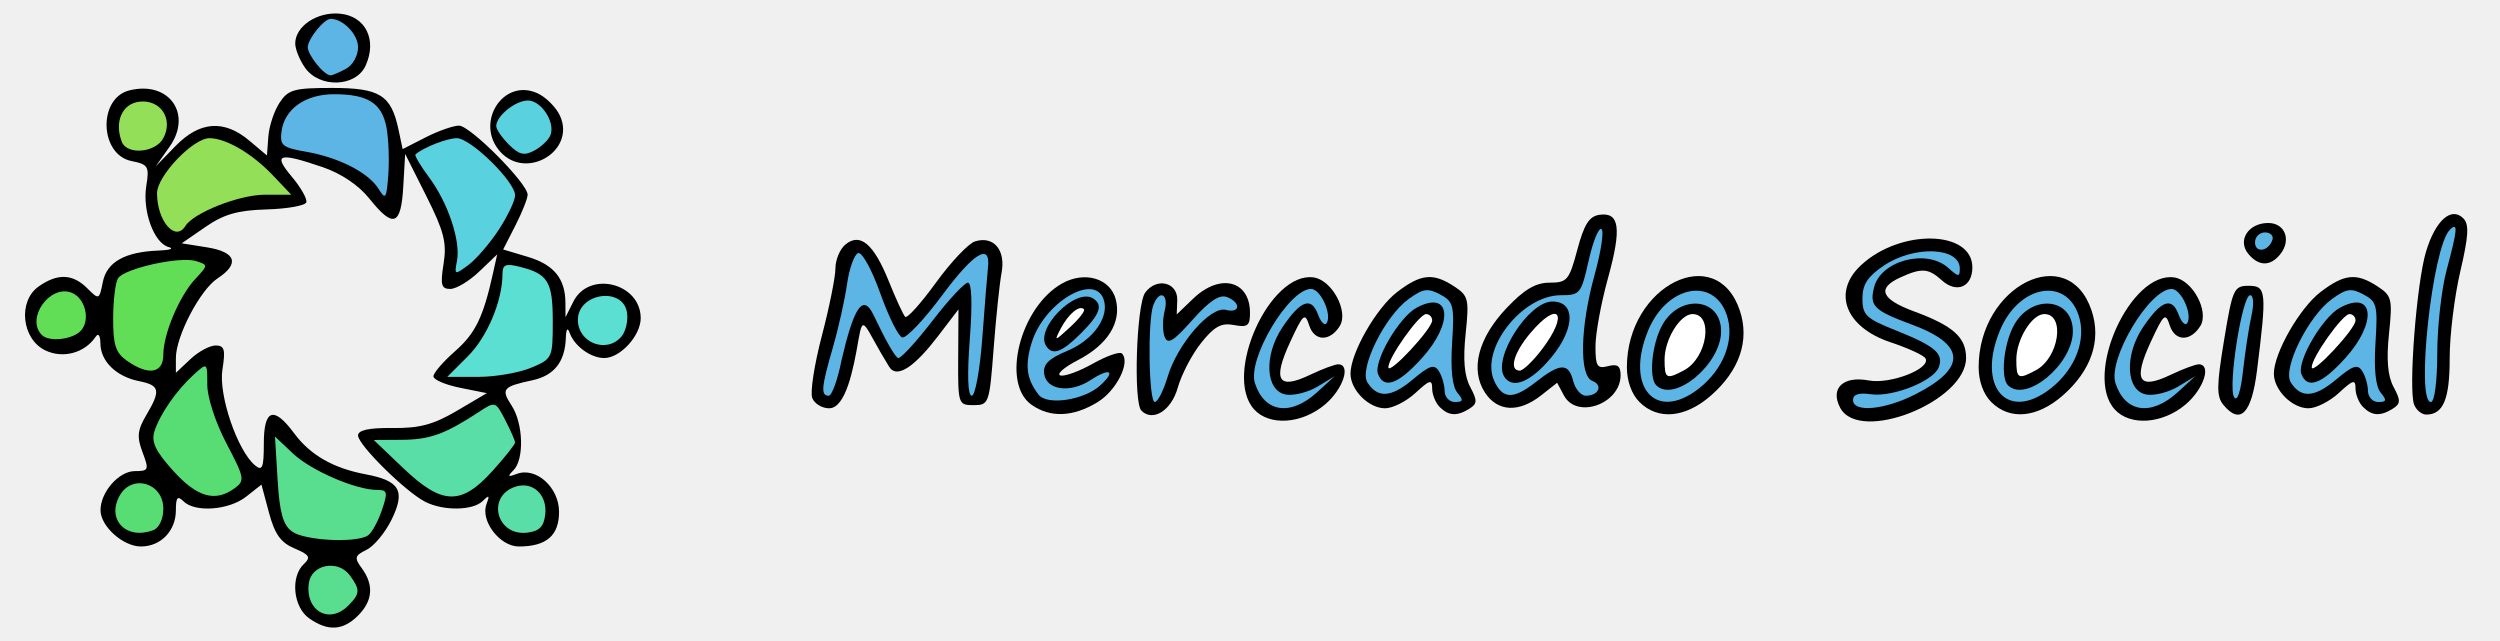
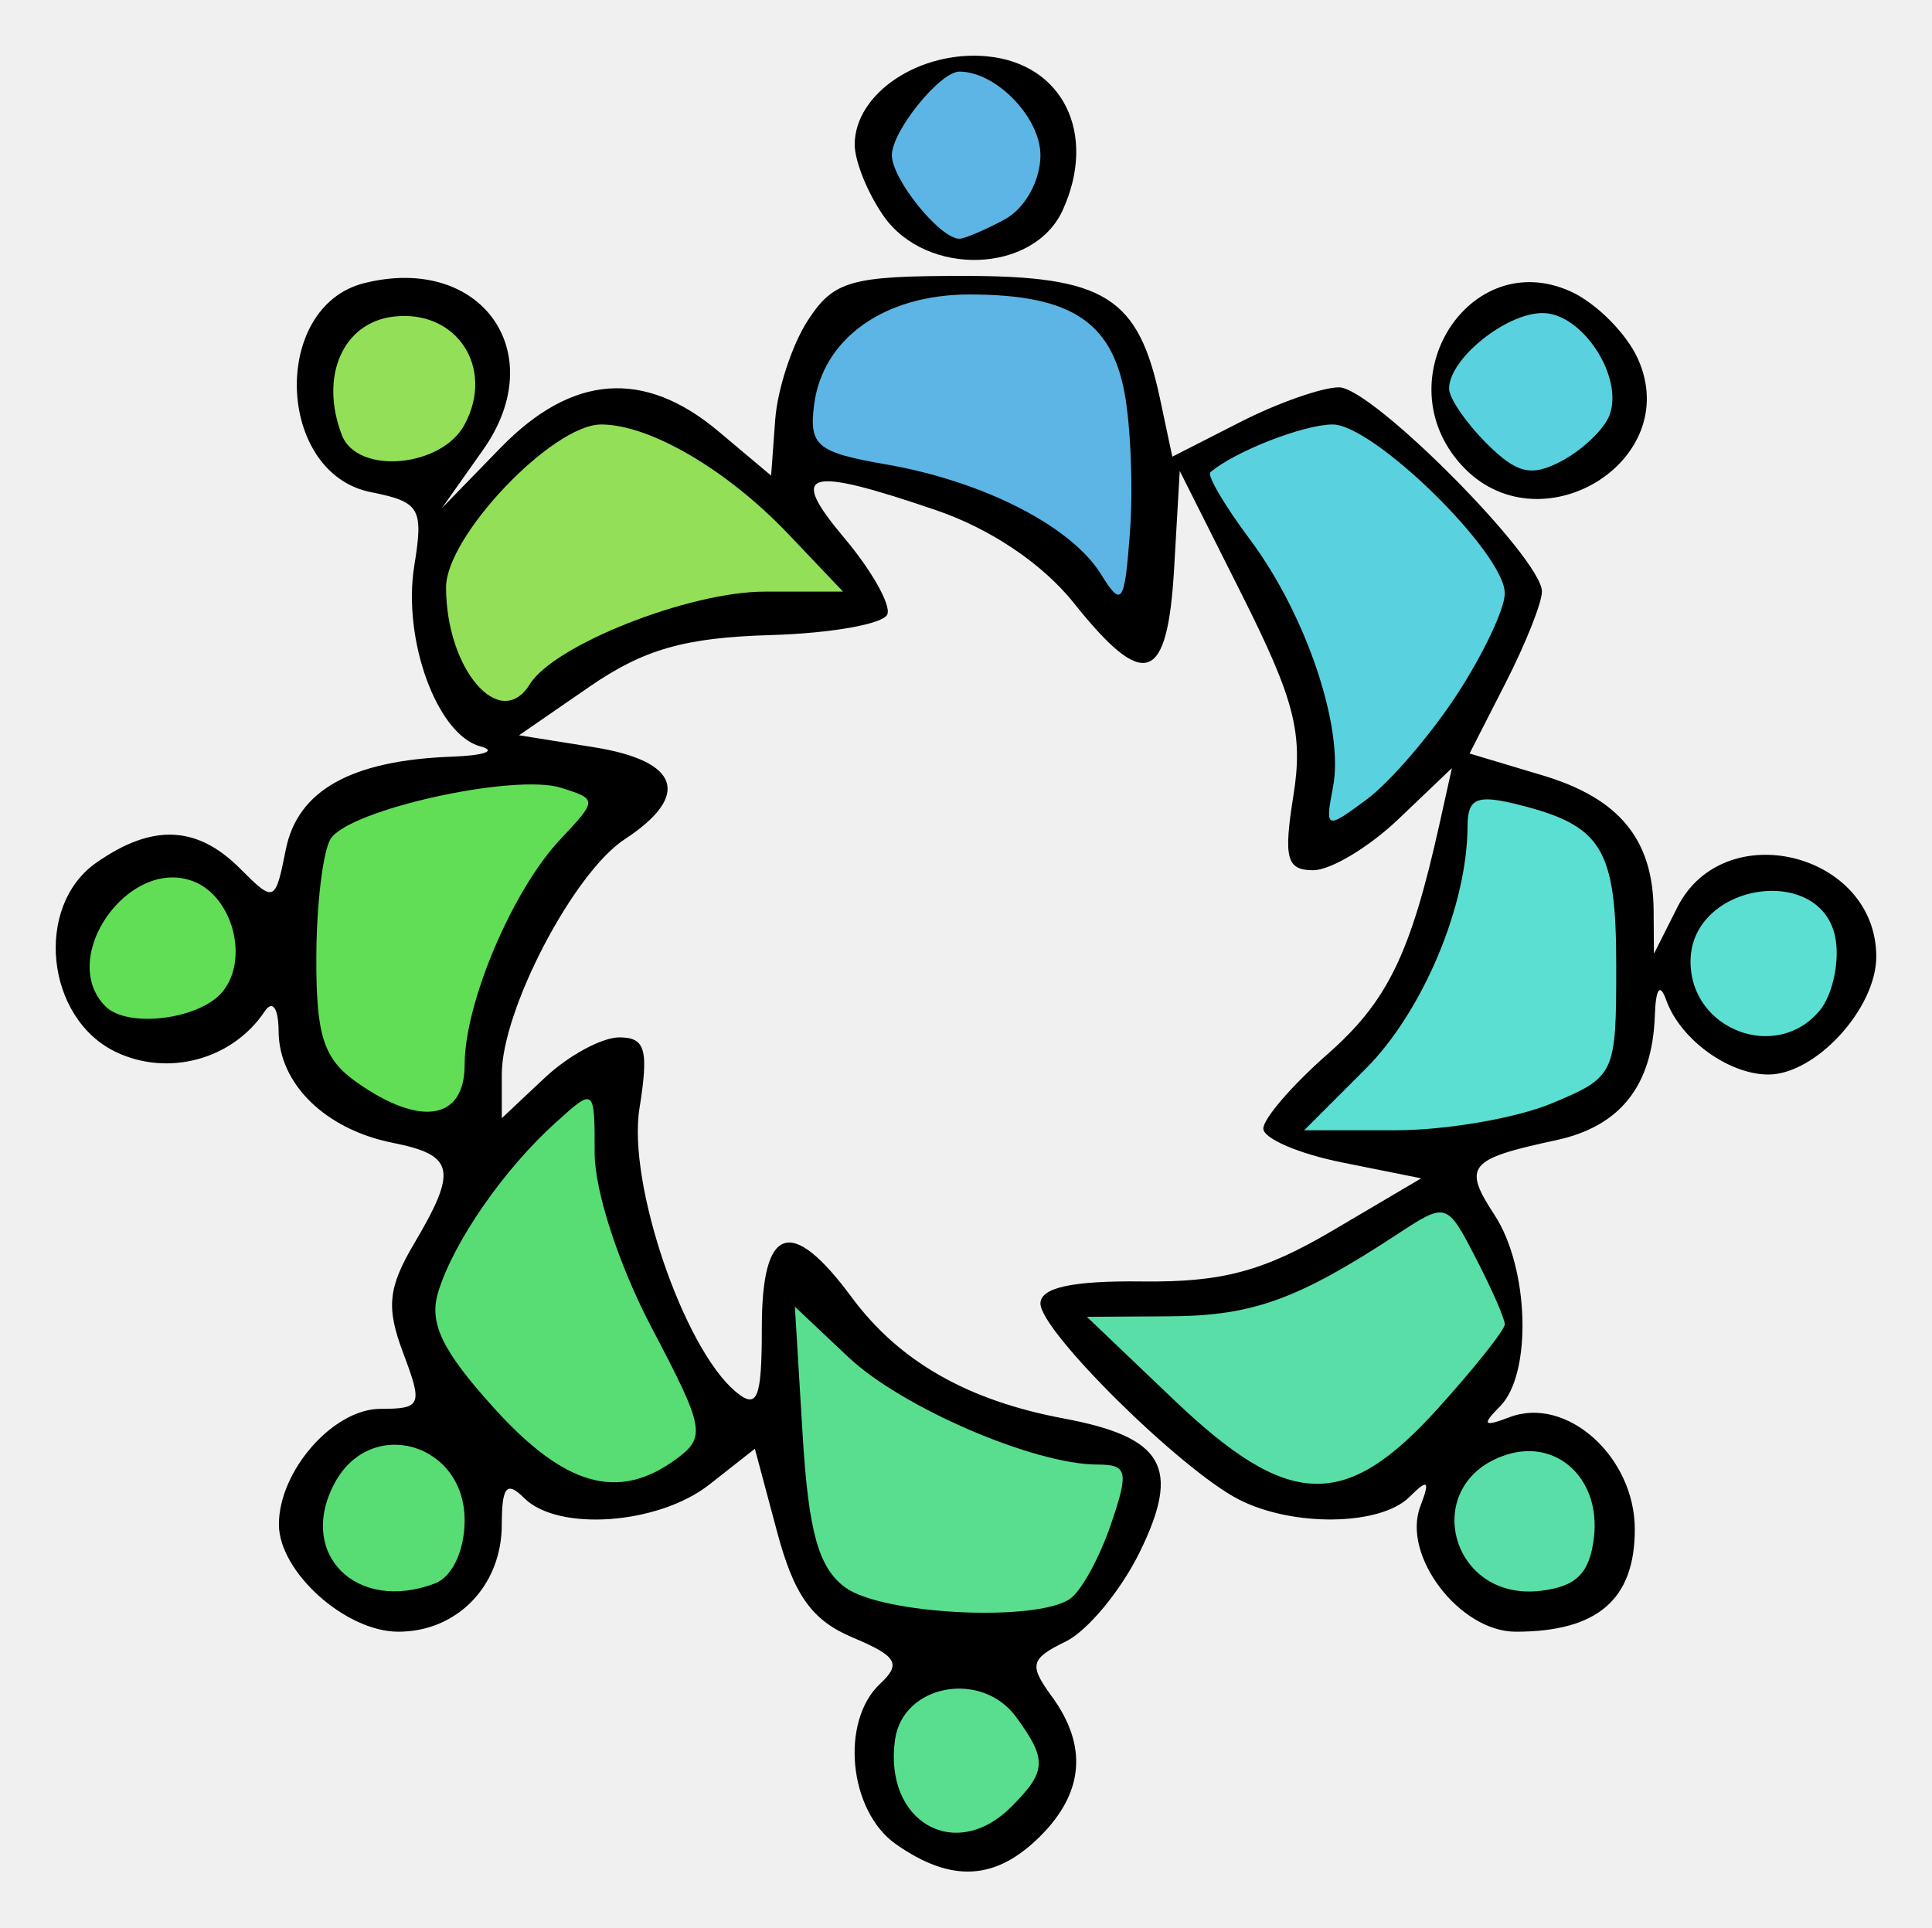
- <svg xmlns="http://www.w3.org/2000/svg" id="svg2985" version="1.1" width="398" height="102">
+ <svg xmlns="http://www.w3.org/2000/svg" id="svg2985" version="1.1" width="104.016" height="103.77">
  <defs id="defs2989" />
-   <path style="fill:#000000" d="m 49.223,98.443 c -2.545,-1.782 -3.02,-6.62 -0.849,-8.647 1.148,-1.072 0.903,-1.481 -1.49,-2.487 -2.183,-0.918 -3.148,-2.267 -4.061,-5.682 l -1.198,-4.478 -2.447,1.925 C 36.434,81.233 31.026,81.626 29.2,79.8 28.267,78.867 28,79.184 28,81.229 28,84.517 25.603,87 22.429,87 19.588,87 16,83.775 16,81.223 16,78.334 18.931,75 21.47,75 c 2.203,0 2.283,-0.196 1.225,-2.996 -0.928,-2.458 -0.822,-3.519 0.587,-5.904 2.347,-3.973 2.179,-4.757 -1.162,-5.425 -3.615,-0.723 -6.116,-3.166 -6.136,-5.996 -0.009,-1.263 -0.324,-1.716 -0.75,-1.078 -1.728,2.588 -5.184,3.533 -8.004,2.188 -3.787,-1.806 -4.416,-7.844 -1.063,-10.193 3.009,-2.108 5.413,-2.014 7.728,0.301 1.861,1.861 1.907,1.843 2.478,-1.016 0.636,-3.182 3.529,-4.798 8.941,-4.995 1.752,-0.064 2.442,-0.313 1.534,-0.554 -2.331,-0.619 -4.205,-5.748 -3.558,-9.737 0.502,-3.094 0.307,-3.423 -2.345,-3.953 -5.1,-1.02 -5.385,-9.989 -0.357,-11.251 6.303,-1.582 10.101,3.742 6.403,8.976 L 24.777,26.5 l 3.162,-3.25 c 3.847,-3.954 7.727,-4.243 11.734,-0.874 L 42.5,24.753 42.72,21.747 c 0.121,-1.653 0.919,-4.073 1.773,-5.376 C 45.876,14.26 46.794,14 52.868,14 c 7.598,0 9.407,1.132 10.571,6.617 l 0.661,3.117 3.661,-1.867 C 69.775,20.84 72.166,20 73.075,20 74.853,20 84,29.207 84,30.997 c 0,0.595 -0.876,2.801 -1.948,4.9 l -1.948,3.818 3.931,1.178 c 4.141,1.241 5.954,3.452 5.979,7.292 L 90.029,50.5 91.288,48 C 93.795,43.02 102,45.054 102,50.655 102,53.439 98.74,57 96.191,57 c -2.14,0 -4.745,-1.896 -5.497,-4 -0.339,-0.948 -0.565,-0.648 -0.615,0.816 -0.129,3.79 -1.862,5.979 -5.321,6.721 -4.723,1.013 -5.035,1.392 -3.313,4.021 1.869,2.852 2.037,8.556 0.304,10.302 -1.002,1.01 -0.902,1.127 0.508,0.59 C 85.323,74.282 89,77.575 89,81.488 89,85.27 86.988,87 82.589,87 c -3.02,0 -6.146,-4.1 -5.139,-6.742 0.537,-1.409 0.42,-1.51 -0.59,-0.508 -1.563,1.551 -6.268,1.62 -9.175,0.133 C 64.562,78.287 57,70.817 57,69.33 c 0,-0.861 1.72,-1.234 5.486,-1.189 4.292,0.051 6.523,-0.546 10.25,-2.743 L 77.5,62.589 73.25,61.736 C 70.912,61.266 69,60.445 69,59.911 69,59.376 70.548,57.58 72.439,55.919 75.686,53.068 76.928,50.517 78.487,43.5 l 0.666,-3 -2.881,2.75 c -1.585,1.512 -3.649,2.75 -4.588,2.75 -1.433,0 -1.604,-0.646 -1.065,-4.015 0.533,-3.335 0.07,-5.154 -2.738,-10.75 L 64.5,24.5 64.198,29.75 c -0.357,6.204 -1.596,6.63 -5.403,1.859 -1.685,-2.112 -4.487,-3.998 -7.428,-5 -7.034,-2.397 -7.965,-2.109 -4.914,1.517 1.447,1.719 2.487,3.556 2.311,4.083 -0.175,0.526 -3.007,1.035 -6.291,1.13 -4.621,0.134 -6.829,0.764 -9.758,2.784 l -3.786,2.611 4.036,0.645 c 4.619,0.739 5.239,2.603 1.65,4.955 C 31.864,46.136 28,53.529 28,56.99 l 0,2.359 2.314,-2.174 C 31.587,55.978 33.393,55 34.326,55 c 1.408,0 1.593,0.654 1.085,3.831 -0.646,4.037 2.381,12.922 5.198,15.26 C 41.763,75.048 42,74.456 42,70.622 c 0,-5.501 1.579,-6.036 4.83,-1.639 2.559,3.462 6.228,5.562 11.419,6.535 5.41,1.015 6.331,2.632 4.098,7.193 -1.016,2.075 -2.811,4.243 -3.989,4.819 -1.901,0.928 -1.985,1.26 -0.75,2.949 C 59.549,93.133 59.344,95.656 57,98 c -2.403,2.403 -4.786,2.538 -7.777,0.443 z" id="path3113" />
-   <path style="fill:#59de8f;fill-opacity:0.998" d="m 55.429,96.429 c 1.91,-1.91 1.944,-2.537 0.265,-4.832 -1.864,-2.55 -6.099,-1.765 -6.521,1.209 -0.627,4.423 3.225,6.654 6.255,3.624 z" id="path3111" />
-   <path style="fill:#59de8f;fill-opacity:0.998" d="M 58.586,85.235 C 59.184,84.831 60.173,83.037 60.784,81.25 61.771,78.366 61.691,78 60.074,78 56.656,78 49.534,74.928 46.653,72.211 L 43.779,69.5 l 0.416,6.871 c 0.318,5.259 0.858,7.194 2.302,8.25 1.983,1.45 10.234,1.869 12.09,0.614 z" id="path3109" />
-   <path style="fill:#58dd75;fill-opacity:1" d="M 24.418,84.393 C 25.337,84.04 26,82.618 26,81 c 0,-4.181 -5.059,-5.626 -7,-2 -2.041,3.813 1.18,7.019 5.418,5.393 z" id="path3107" />
-   <path style="fill:#59dea7;fill-opacity:1" d="m 86.801,81.914 c 0.363,-3.119 -1.961,-5.316 -4.701,-4.446 -4.695,1.49 -3.107,7.904 1.815,7.332 1.939,-0.225 2.661,-0.947 2.886,-2.886 z" id="path3105" />
-   <path style="fill:#58dd75;fill-opacity:1" d="M 37.37,77.718 C 39.011,76.518 38.928,76.066 36.061,70.617 34.312,67.292 33,63.274 33,61.243 c 0,-3.55 -0.002,-3.552 -2.108,-1.648 -2.787,2.518 -5.468,6.384 -6.31,9.098 -0.519,1.673 0.188,3.154 2.985,6.25 3.82,4.229 6.701,5.044 9.803,2.776 z" id="path3103" />
-   <path style="fill:#59dea7;fill-opacity:1" d="M 78.384,74.997 C 80.373,72.796 82,70.748 82,70.447 82,70.147 81.296,68.54 80.436,66.877 78.88,63.867 78.861,63.861 76.186,65.615 70.855,69.11 68.424,69.988 64,70.017 l -4.5,0.029 4.692,4.477 c 6.169,5.886 9.211,5.988 14.192,0.474 z" id="path3101" />
-   <path style="fill:#5bdfd2;fill-opacity:1" d="M 84.532,58.551 C 87.936,57.129 88,56.993 88,51.173 c 0,-6.334 -0.746,-7.57 -5.256,-8.701 -2.254,-0.566 -2.745,-0.357 -2.75,1.17 -0.013,4.273 -2.414,9.978 -5.497,13.061 L 71.2,60 l 4.932,0 c 2.713,0 6.493,-0.652 8.4,-1.449 z" id="path3099" />
-   <path style="fill:#61de55;fill-opacity:1" d="m 26,56.468 c 0,-3.318 2.57,-9.382 5.133,-12.11 2.016,-2.145 2.016,-2.176 0.069,-2.794 -2.513,-0.798 -11.411,1.167 -12.412,2.74 -0.418,0.657 -0.767,3.532 -0.775,6.389 -0.013,4.243 0.391,5.478 2.207,6.75 C 23.645,59.841 26,59.443 26,56.468 z" id="path3097" />
-   <path style="fill:#5bdfd2;fill-opacity:1" d="m 98.954,53.555 c 0.66,-0.795 1.052,-2.482 0.872,-3.75 C 99.228,45.578 92,46.61 92,50.922 c 0,3.679 4.631,5.432 6.954,2.633 z" id="path3095" />
-   <path style="fill:#61de55;fill-opacity:1" d="m 12.96,52.548 c 1.451,-1.748 0.557,-5.136 -1.571,-5.952 -3.488,-1.339 -7.325,4.135 -4.723,6.737 1.188,1.188 5.056,0.706 6.294,-0.785 z" id="path3093" />
-   <path style="fill:#5ad1df;fill-opacity:1" d="M 79.419,36.55 C 80.839,34.377 82,31.921 82,31.092 82,28.926 74.939,22 72.731,22 c -1.556,0 -5.265,1.448 -6.582,2.57 -0.193,0.164 0.764,1.791 2.126,3.615 3.034,4.061 5.084,10.158 4.479,13.323 -0.438,2.29 -0.385,2.309 1.817,0.675 1.247,-0.925 3.429,-3.46 4.848,-5.633 z" id="path3091" />
-   <path style="fill:#93df58;fill-opacity:1" d="M 29.509,35.986 C 30.817,33.869 38.089,31 42.147,31 l 4.227,0 -2.937,-3.089 C 40.139,24.441 35.971,22 33.347,22 30.727,22 25,28.012 25,30.762 c 0,4.43 2.913,7.805 4.509,5.224 z" id="path3089" />
-   <path style="fill:#5cb5e4;fill-opacity:1" d="M 61.526,20.285 C 60.801,16.42 58.557,15 53.177,15 c -4.589,0 -7.914,2.369 -8.366,5.962 -0.275,2.181 0.167,2.544 3.863,3.185 5.255,0.91 9.983,3.326 11.588,5.919 1.119,1.809 1.27,1.591 1.557,-2.259 0.175,-2.344 0.043,-5.729 -0.293,-7.522 z" id="path3087" />
-   <path style="fill:#93df58;fill-opacity:1" d="m 26,22 c 1.637,-3.058 -0.428,-6.201 -3.817,-5.81 -2.739,0.316 -4.008,3.217 -2.793,6.383 C 20.213,24.72 24.755,24.326 26,22 z" id="path3085" />
-   <path style="fill:#000000" d="m 199.655,65.171 c -4.962,-5.482 2.49,-21.998 9.478,-21.005 2.933,0.417 5.612,5.428 4.147,7.755 -1.574,2.5 -4.028,2.442 -4.854,-0.115 -0.679,-2.1 -0.952,-1.861 -3.05,2.678 -2.814,6.086 -1.893,7.609 3.149,5.205 C 210.473,58.76 212.503,58 213.034,58 c 2.101,0 0.796,3.965 -2.111,6.411 -3.68,3.096 -8.839,3.444 -11.268,0.76 z" id="path3083" />
-   <path style="fill:#5cb5e4;fill-opacity:1" d="m 209.694,62.436 2.806,-2.564 -2.692,1.641 c -1.481,0.902 -3.731,1.493 -5,1.314 -3.361,-0.476 -3.684,-6.237 -0.605,-10.782 2.885,-4.258 4.567,-4.843 5.634,-1.958 0.459,1.24 1.08,1.84 1.381,1.334 C 212.066,49.994 210.225,46 208.719,46 c -3.53,0 -10.176,11.158 -8.935,15 1.519,4.703 5.676,5.305 9.91,1.436 z" id="path3081" />
-   <path style="fill:#000000" d="m 292.966,64.936 c -1.664,-3.11 0.448,-5.137 4.551,-4.367 3.452,0.648 10,-1.924 9.004,-3.535 -0.299,-0.485 -2.793,-1.628 -5.542,-2.541 -7.185,-2.386 -9.329,-7.943 -4.729,-12.252 6.239,-5.845 17.75,-5.633 17.75,0.326 0,3.13 -2.508,4.189 -4.866,2.055 -2.13,-1.927 -3.203,-2.003 -6.587,-0.461 -3.805,1.734 -3.1,3.47 2.203,5.426 6.198,2.286 8.25,4.125 8.25,7.394 0,6.949 -16.967,13.687 -20.034,7.955 z" id="path3079" />
-   <path style="fill:#5cb5e4;fill-opacity:1" d="m 304.975,62.75 c 8.176,-4.182 7.981,-7.89 -0.58,-11.066 -6.104,-2.265 -6.797,-2.945 -6.045,-5.939 1.075,-4.283 8.39,-6.195 11.822,-3.09 C 311.776,44.107 312,44.12 312,42.762 c 0,-3.442 -7.274,-3.726 -12.102,-0.472 -2.579,1.738 -3.398,3.001 -3.398,5.241 0,2.632 0.574,3.18 5.307,5.067 6.274,2.501 7.675,3.705 6.84,5.88 -0.846,2.205 -7.377,4.789 -10.824,4.283 C 295.936,62.484 295,62.786 295,63.673 c 0,2.06 5.058,1.592 9.975,-0.923 z" id="path3077" />
-   <path style="fill:#000000" d="m 336.655,65.171 c -4.962,-5.482 2.49,-21.998 9.478,-21.005 2.933,0.417 5.612,5.428 4.147,7.755 -1.574,2.5 -4.028,2.442 -4.854,-0.115 -0.679,-2.1 -0.952,-1.861 -3.05,2.678 -2.814,6.086 -1.893,7.609 3.149,5.205 C 347.473,58.76 349.503,58 350.034,58 c 2.101,0 0.796,3.965 -2.111,6.411 -3.68,3.096 -8.839,3.444 -11.268,0.76 z" id="path3075" />
-   <path style="fill:#5cb5e4;fill-opacity:1" d="m 346.694,62.436 2.806,-2.564 -2.692,1.641 c -1.481,0.902 -3.731,1.493 -5,1.314 -3.361,-0.476 -3.684,-6.237 -0.605,-10.782 2.885,-4.258 4.567,-4.843 5.634,-1.958 0.459,1.24 1.08,1.84 1.381,1.334 C 349.066,49.994 347.225,46 345.719,46 c -3.53,0 -10.176,11.158 -8.935,15 1.519,4.703 5.676,5.305 9.91,1.436 z" id="path3073" />
-   <path style="fill:#000000" d="m 164.223,64.443 c -4.892,-3.426 -1.834,-15.559 4.869,-19.321 3.611,-2.027 7.701,-0.795 8.547,2.574 0.919,3.66 -1.298,7.187 -6.067,9.654 -2.161,1.117 -3.408,2.205 -2.772,2.417 0.636,0.212 2.961,-0.629 5.167,-1.868 2.206,-1.24 4.295,-1.97 4.642,-1.623 1.401,1.401 -0.857,5.905 -3.886,7.752 -3.887,2.37 -7.506,2.513 -10.501,0.416 z" id="path3071" />
-   <path style="fill:#5cb5e4;fill-opacity:1" d="m 175.13,61.382 c 2.58,-2.335 1.609,-2.913 -1.486,-0.885 -3.265,2.139 -7.06,1.629 -7.416,-0.997 -0.204,-1.501 0.729,-2.417 3.735,-3.669 4.161,-1.734 6.76,-5.504 5.7,-8.267 -1.581,-4.12 -9.488,0.701 -11.407,6.956 -1.128,3.676 -0.843,5.825 1.103,8.328 1.35,1.735 7.205,0.857 9.771,-1.466 z" id="path3069" />
-   <path style="fill:#000000" d="m 166.518,55.029 c -1.711,-2.769 4.709,-9.243 7.473,-7.535 1.668,1.031 1.163,2.506 -1.914,5.582 -3.057,3.057 -4.552,3.582 -5.559,1.952 z" id="path3067" />
-   <path style="fill:#ffffff" d="m 172.563,49.229 c -0.718,-0.718 -2.486,0.756 -3.693,3.076 -1.088,2.092 -1.018,2.082 1.491,-0.226 1.447,-1.331 2.438,-2.614 2.202,-2.85 z" id="path3065" />
-   <path style="fill:#000000" d="m 181.709,65.376 c -1.294,-1.294 -0.79,-16.882 0.607,-18.793 1.809,-2.475 5.207,-1.659 5.102,1.225 l -0.082,2.245 2.637,-2.526 C 194.242,43.436 199,44.644 199,49.817 c 0,2.053 -0.385,2.343 -2.559,1.927 -2.013,-0.385 -3.127,0.222 -5.219,2.844 -1.463,1.833 -3.137,5.039 -3.719,7.123 -1.018,3.644 -3.957,5.502 -5.794,3.665 z" id="path3063" />
-   <path style="fill:#5cb5e4;fill-opacity:1" d="m 185.887,59.983 c 1.575,-5.256 6.833,-11.29 9.281,-10.65 2.297,0.601 2.43,-1.167 0.153,-2.041 -1.181,-0.453 -2.81,0.629 -5.487,3.646 -3.032,3.417 -3.934,3.961 -4.428,2.674 -0.341,-0.889 -0.338,-2.741 0.007,-4.114 0.683,-2.721 -0.819,-3.483 -1.804,-0.916 C 182.684,50.987 182.882,64 183.842,64 c 0.463,0 1.383,-1.807 2.045,-4.017 z" id="path3061" />
-   <path style="fill:#000000" d="m 229.2,64.8 c -0.66,-0.66 -1.2,-1.989 -1.2,-2.952 0,-1.493 -0.391,-1.39 -2.646,0.7 C 223.899,63.896 221.718,65 220.509,65 217.901,65 215,62.097 215,59.487 c 0,-3.286 4.111,-10.469 7.447,-13.014 3.783,-2.885 5.71,-3.071 9.063,-0.875 2.27,1.487 2.396,2.011 1.818,7.541 -0.431,4.127 -0.208,6.715 0.729,8.467 1.151,2.15 1.135,2.66 -0.103,3.443 -1.974,1.249 -3.326,1.178 -4.754,-0.25 z" id="path3059" />
-   <path style="fill:#5cb5e4;fill-opacity:1" d="m 232.006,62.507 c -0.81,-0.976 -1.097,-3.725 -0.829,-7.941 0.377,-5.926 0.223,-6.548 -1.904,-7.687 -1.965,-1.052 -2.726,-0.939 -5.044,0.743 -3.768,2.736 -7.894,11.1 -6.539,13.253 1.622,2.576 3.794,2.43 7.265,-0.491 2.631,-2.214 3.387,-2.452 4.118,-1.298 0.492,0.778 0.902,2.202 0.91,3.164 0.008,0.963 0.745,1.75 1.638,1.75 1.326,0 1.396,-0.273 0.383,-1.493 z" id="path3057" />
-   <path style="fill:#000000;fill-opacity:1" d="m 219.379,59.545 c -0.764,-1.99 3.359,-9.067 6.153,-10.563 5.416,-2.898 5.973,2.345 0.851,8.014 -3.777,4.18 -6.06,5.011 -7.005,2.548 z" id="path3055" />
-   <path style="fill:#ffffff" d="M 228,51.015 C 228,50.457 227.566,50 227.036,50 c -1.114,0 -6.049,6.966 -6.009,8.482 C 221.062,59.793 228,52.362 228,51.015 z" id="path3053" />
-   <path style="fill:#000000" d="m 261,64 c -1.245,-1.245 -2,-3.333 -2,-5.532 0,-13.024 14.307,-20.159 17.997,-8.976 1.558,4.72 -0.069,9.485 -4.593,13.458 C 268.317,66.539 263.942,66.942 261,64 z" id="path3051" />
-   <path style="fill:#5cb5e4;fill-opacity:1" d="m 270.486,61.832 c 3.972,-3.124 5.745,-7.87 4.391,-11.753 -2.113,-6.062 -9.51,-4.598 -12.461,2.466 -3.785,9.058 1.146,14.732 8.07,9.286 z" id="path3049" />
-   <path style="fill:#000000;fill-opacity:1" d="m 263.667,61.333 c -1.18,-1.18 -0.711,-6.347 0.852,-9.368 C 267.222,46.737 274,47.291 274,52.741 c 0,5.238 -7.473,11.452 -10.333,8.593 z" id="path3047" />
-   <path style="fill:#ffffff" d="M 268.114,58.939 C 271.792,56.97 272.834,50 269.45,50 267.484,50 265,54.031 265,57.223 c 0,3.092 0.268,3.24 3.114,1.717 z" id="path3045" />
-   <path style="fill:#000000" d="m 317,64 c -1.245,-1.245 -2,-3.333 -2,-5.532 0,-13.024 14.307,-20.159 17.997,-8.976 1.558,4.72 -0.069,9.485 -4.593,13.458 C 324.317,66.539 319.942,66.942 317,64 z" id="path3043" />
-   <path style="fill:#5cb5e4;fill-opacity:1" d="m 326.486,61.832 c 3.972,-3.124 5.745,-7.87 4.391,-11.753 -2.113,-6.062 -9.51,-4.598 -12.461,2.466 -3.785,9.058 1.146,14.732 8.07,9.286 z" id="path3041" />
-   <path style="fill:#000000" d="m 319.667,61.333 c -1.18,-1.18 -0.711,-6.347 0.852,-9.368 C 323.222,46.737 330,47.291 330,52.741 c 0,5.238 -7.473,11.452 -10.333,8.593 z" id="path3039" />
-   <path style="fill:#ffffff" d="M 324.114,58.939 C 327.792,56.97 328.834,50 325.45,50 323.484,50 321,54.031 321,57.223 c 0,3.092 0.268,3.24 3.114,1.717 z" id="path3037" />
-   <path style="fill:#000000" d="m 353.976,64.472 c -1.121,-1.35 -1.106,-3.032 0.092,-10.293 C 355.423,45.97 355.635,45.5 358,45.5 c 2.805,0 2.891,0.886 1.313,13.487 -0.859,6.861 -2.659,8.71 -5.336,5.485 z" id="path3035" />
-   <path style="fill:#5cb5e4;fill-opacity:1" d="m 358.433,50.25 c 0.42,-1.881 0.329,-3.25 -0.216,-3.25 -1.274,0 -3.567,14.636 -2.544,16.232 0.499,0.778 1.048,-0.855 1.423,-4.232 0.336,-3.025 0.938,-6.963 1.337,-8.75 z" id="path3033" />
-   <path style="fill:#000000" d="m 376.2,64.8 c -0.66,-0.66 -1.2,-1.989 -1.2,-2.952 0,-1.493 -0.391,-1.39 -2.646,0.7 C 370.899,63.896 368.718,65 367.509,65 364.901,65 362,62.097 362,59.487 c 0,-3.286 4.111,-10.469 7.447,-13.014 3.783,-2.885 5.71,-3.071 9.063,-0.875 2.27,1.487 2.396,2.011 1.818,7.541 -0.431,4.127 -0.208,6.715 0.729,8.467 1.151,2.15 1.135,2.66 -0.103,3.443 -1.974,1.249 -3.326,1.178 -4.754,-0.25 z" id="path3031" />
-   <path style="fill:#5cb5e4;fill-opacity:1" d="m 379.006,62.507 c -0.81,-0.976 -1.097,-3.725 -0.829,-7.941 0.377,-5.926 0.223,-6.548 -1.904,-7.687 -1.965,-1.052 -2.726,-0.939 -5.044,0.743 -3.768,2.736 -7.894,11.1 -6.539,13.253 1.622,2.576 3.794,2.43 7.265,-0.491 2.631,-2.214 3.387,-2.452 4.118,-1.298 0.492,0.778 0.902,2.202 0.91,3.164 0.008,0.963 0.745,1.75 1.638,1.75 1.326,0 1.396,-0.273 0.383,-1.493 z" id="path3029" />
-   <path style="fill:#000000" d="m 366.379,59.545 c -0.764,-1.99 3.359,-9.067 6.153,-10.563 5.416,-2.898 5.973,2.345 0.851,8.014 -3.777,4.18 -6.06,5.011 -7.005,2.548 z" id="path3027" />
-   <path style="fill:#ffffff" d="M 375,51.015 C 375,50.457 374.566,50 374.036,50 c -1.114,0 -6.049,6.966 -6.009,8.482 C 368.062,59.793 375,52.362 375,51.015 z" id="path3025" />
-   <path style="fill:#000000" d="m 384.327,64.41 c -0.923,-2.407 0.387,-19.314 1.885,-24.311 1.497,-4.994 4.024,-7.264 5.947,-5.341 0.952,0.952 0.847,2.782 -0.485,8.478 -0.934,3.995 -1.693,10.211 -1.686,13.814 0.013,6.471 -1.017,8.95 -3.719,8.95 -0.732,0 -1.606,-0.716 -1.942,-1.59 z" id="path3023" />
-   <path style="fill:#5cb5e4;fill-opacity:1" d="m 388.012,56.25 c 0.007,-4.263 0.676,-10.225 1.488,-13.25 1.76,-6.559 1.851,-7.751 0.487,-6.387 C 387.239,39.361 384.552,64 387,64 c 0.58,0 1.005,-3.258 1.012,-7.75 z" id="path3021" />
-   <path style="fill:#5cb5e4;fill-opacity:1" id="path3917" d="m 136.312,159.125 c -0.302,0.004 -0.64,0.129 -1.125,0.531 -0.516,0.428 -1.25,2.024 -1.25,3.062 0,0.904 -0.262,2.404 -0.656,4.375 -0.395,1.971 -0.932,4.338 -1.531,6.625 -0.587,2.238 -1.041,4.44 -1.312,6.188 -0.136,0.874 -0.25,1.621 -0.281,2.188 -0.032,0.566 0.073,1.014 0.031,0.906 0.149,0.389 1.095,1.062 1.812,1.062 0.296,0 0.602,-0.164 1,-0.688 0.398,-0.523 0.807,-1.363 1.156,-2.375 0.698,-2.023 1.202,-4.685 1.594,-6.969 0.2,-1.163 0.269,-1.862 0.625,-2.5 0.089,-0.16 0.209,-0.313 0.438,-0.469 0.228,-0.155 0.594,-0.246 0.875,-0.188 0.562,0.117 0.731,0.422 0.938,0.688 0.824,1.064 1.738,3.107 3.719,6.312 0.2,0.324 0.273,0.346 0.5,0.344 0.227,-0.002 0.691,-0.161 1.281,-0.562 1.181,-0.803 2.771,-2.495 4.469,-4.719 l 3.25,-4.25 a 0.933,0.933 0 0 1 1.688,0.562 l -0.062,7.625 c -0.022,3.737 0.044,5.68 0.25,6.312 0.103,0.316 0.077,0.271 0.188,0.312 0.11,0.041 0.49,0.062 1.094,0.062 0.591,0 0.951,-0.044 1.062,-0.094 0.112,-0.05 0.156,-0.058 0.312,-0.5 0.313,-0.883 0.542,-3.161 0.875,-7.531 0.378,-4.968 0.963,-10.354 1.312,-12.219 0.302,-1.609 -0.028,-2.781 -0.562,-3.406 -0.535,-0.625 -1.285,-0.886 -2.5,-0.5 0.008,-0.002 -0.345,0.191 -0.75,0.531 -0.405,0.34 -0.922,0.83 -1.469,1.406 -1.093,1.152 -2.364,2.701 -3.531,4.312 -1.207,1.667 -2.357,3.101 -3.281,4.125 -0.462,0.512 -0.866,0.926 -1.219,1.219 -0.177,0.146 -0.337,0.269 -0.562,0.375 -0.113,0.053 -0.253,0.112 -0.469,0.125 -0.216,0.013 -0.551,-0.083 -0.781,-0.312 -0.326,-0.326 -0.35,-0.495 -0.531,-0.844 -0.181,-0.348 -0.417,-0.791 -0.656,-1.312 -0.478,-1.044 -1.056,-2.398 -1.625,-3.812 -0.881,-2.191 -1.705,-3.777 -2.469,-4.75 -0.764,-0.973 -1.381,-1.257 -1.844,-1.25 z" transform="translate(0,-120)" />
-   <path style="fill:#000000" d="m 131.993,65 c -1.131,0 -2.34,-0.74 -2.687,-1.645 -0.347,-0.905 0.342,-5.356 1.531,-9.891 C 132.027,48.929 133,44.099 133,42.732 c 0,-1.368 0.713,-3.078 1.584,-3.801 2.347,-1.948 4.52,-0.108 6.918,5.856 1.127,2.804 2.299,5.348 2.603,5.652 0.305,0.305 2.503,-2.137 4.886,-5.426 2.383,-3.289 5.181,-6.249 6.219,-6.579 2.962,-0.94 4.921,1.351 4.244,4.961 -0.322,1.714 -0.893,7.165 -1.269,12.112 C 157.519,64.25 157.431,64.5 155,64.5 c -2.452,0 -2.499,-0.146 -2.456,-7.625 l 0.044,-7.625 -3.244,4.248 c -3.455,4.525 -6.488,6.999 -7.797,4.881 -4.009,-6.488 -4.106,-8.783 -4.893,-4.195 C 135.868,58.773 134.64,65 131.993,65 z m 7.097,-14.807 c 1.778,3.751 3.458,6.807 3.932,6.807 0.474,0 2.939,-2.7 5.478,-6 2.539,-3.3 5.057,-6 5.594,-6 0.615,0 0.725,3.341 0.298,9 -0.435,5.763 -0.321,9 0.316,9 0.548,0 1.303,-4.162 1.679,-9.25 0.376,-5.088 0.78,-10.102 0.898,-11.142 C 157.742,38.576 155.035,40.208 150,47 c -2.888,3.896 -5.757,6.919 -6.375,6.719 -0.619,-0.2 -2.196,-3.387 -3.507,-7.081 -1.314,-3.704 -2.883,-6.55 -3.5,-6.344 -0.615,0.205 -1.413,2.436 -1.774,4.958 -0.361,2.522 -1.373,7.054 -2.25,10.071 C 130.757,61.645 130.639,63 131.929,63 c 0.511,0 1.44,-2.587 2.063,-5.75 1.866,-7.924 3.32,-10.808 5.098,-7.057 z" id="path3019" />
-   <path style="fill:#000000" d="m 236.411,62.504 c -2.399,-3.661 -1.103,-8.693 3.481,-13.511 C 242.681,46.061 244.49,45 246.701,45 c 2.787,0 3.114,-0.389 4.41,-5.25 1.075,-4.031 1.892,-5.32 3.517,-5.553 3.212,-0.46 3.563,2.139 1.361,10.086 C 254.895,48.23 254,53.114 254,55.136 c 0,3.184 0.268,3.606 2,3.153 1.498,-0.392 2,-0.031 2,1.439 0,4.566 -6.967,7.07 -9.017,3.24 l -1.087,-2.032 -2.583,2.032 c -3.518,2.767 -6.901,2.591 -8.902,-0.464 z" id="path3017" />
-   <path style="fill:#5cb5e4;fill-opacity:1" d="m 244.551,60.781 c 3.801,-2.99 5.17,-3.032 5.885,-0.181 0.331,1.32 1.242,2.399 2.024,2.399 2.054,0 2.793,-1.689 1.034,-2.364 -2.11,-0.81 -1.937,-8.583 0.377,-16.928 1.029,-3.712 1.513,-6.97 1.075,-7.241 -0.438,-0.271 -1.352,1.988 -2.031,5.02 C 251.734,46.768 251.547,47 248.476,47 c -6.184,0 -12.886,8.61 -10.602,13.622 1.35,2.962 3.062,3.003 6.677,0.159 z" id="path3015" />
-   <path style="fill:#000000;fill-opacity:1" d="M 239.465,59.943 C 237.622,56.962 243.372,48 247.128,48 c 4.055,0 3.54,5.003 -1.019,9.883 -2.969,3.178 -5.473,3.955 -6.644,2.06 z" id="path3013" />
-   <path style="fill:#ffffff" d="m 245.449,55.656 c 4.386,-5.751 2.735,-8.04 -1.86,-2.579 C 240.978,56.18 240.197,59 241.949,59 c 0.522,0 2.097,-1.505 3.5,-3.344 z" id="path3011" />
-   <path style="fill:#000000" d="m 357.93,40.416 c -1.776,-2.14 0.01,-4.916 3.165,-4.916 2.721,0 3.748,2.779 1.865,5.048 -1.568,1.89 -3.392,1.842 -5.03,-0.132 z" id="path3009" />
-   <path style="fill:#5cb5e4;fill-opacity:1" d="M 361.771,38.188 C 361.989,37.534 361.454,37 360.583,37 359.712,37 359,37.712 359,38.583 c 0,1.766 2.153,1.458 2.771,-0.396 z" id="path3007" />
-   <path style="fill:#000000" d="m 79.655,24.171 c -4.145,-4.58 0.434,-11.818 5.901,-9.328 1.361,0.62 2.981,2.24 3.601,3.601 2.532,5.557 -5.354,10.31 -9.502,5.727 z" id="path3005" />
-   <path style="fill:#5ad1df;fill-opacity:1" d="M 87.633,21.513 C 88.424,19.452 86.172,16 84.036,16 82.058,16 79,18.472 79,20.071 c 0,0.511 0.91,1.839 2.023,2.951 1.631,1.631 2.416,1.812 4.056,0.935 1.118,-0.599 2.268,-1.699 2.554,-2.445 z" id="path3003" />
-   <path style="fill:#000000" d="M 48.557,10.777 C 47.701,9.555 47,7.825 47,6.932 c 0,-2.765 3.511,-5.102 7.138,-4.753 4.074,0.392 5.931,4.178 4.062,8.28 -1.56,3.423 -7.335,3.613 -9.644,0.318 z" id="path3001" />
-   <path style="fill:#5cb5e4;fill-opacity:1" d="M 55.066,10.965 C 56.163,10.377 57,8.879 57,7.5 57,5.465 54.61,3 52.637,3 51.592,3 49,6.207 49,7.5 c 0,1.293 2.592,4.5 3.637,4.5 0.272,0 1.365,-0.466 2.429,-1.035 z" id="path2995" />
+   <g id="g3067" transform="translate(-0.9843424,0.8550641)">
+     <path id="path3113" d="m 49.223,98.443 c -2.545,-1.782 -3.02,-6.62 -0.849,-8.647 1.148,-1.072 0.903,-1.481 -1.49,-2.487 -2.183,-0.918 -3.148,-2.267 -4.061,-5.682 l -1.198,-4.478 -2.447,1.925 C 36.434,81.233 31.026,81.626 29.2,79.8 28.267,78.867 28,79.184 28,81.229 28,84.517 25.603,87 22.429,87 19.588,87 16,83.775 16,81.223 16,78.334 18.931,75 21.47,75 c 2.203,0 2.283,-0.196 1.225,-2.996 -0.928,-2.458 -0.822,-3.519 0.587,-5.904 2.347,-3.973 2.179,-4.757 -1.162,-5.425 -3.615,-0.723 -6.116,-3.166 -6.136,-5.996 -0.009,-1.263 -0.324,-1.716 -0.75,-1.078 -1.728,2.588 -5.184,3.533 -8.004,2.188 -3.787,-1.806 -4.416,-7.844 -1.063,-10.193 3.009,-2.108 5.413,-2.014 7.728,0.301 1.861,1.861 1.907,1.843 2.478,-1.016 0.636,-3.182 3.529,-4.798 8.941,-4.995 1.752,-0.064 2.442,-0.313 1.534,-0.554 -2.331,-0.619 -4.205,-5.748 -3.558,-9.737 0.502,-3.094 0.307,-3.423 -2.345,-3.953 -5.1,-1.02 -5.385,-9.989 -0.357,-11.251 6.303,-1.582 10.101,3.742 6.403,8.976 L 24.777,26.5 l 3.162,-3.25 c 3.847,-3.954 7.727,-4.243 11.734,-0.874 L 42.5,24.753 42.72,21.747 c 0.121,-1.653 0.919,-4.073 1.773,-5.376 C 45.876,14.26 46.794,14 52.868,14 c 7.598,0 9.407,1.132 10.571,6.617 l 0.661,3.117 3.661,-1.867 C 69.775,20.84 72.166,20 73.075,20 74.853,20 84,29.207 84,30.997 c 0,0.595 -0.876,2.801 -1.948,4.9 l -1.948,3.818 3.931,1.178 c 4.141,1.241 5.954,3.452 5.979,7.292 L 90.029,50.5 91.288,48 C 93.795,43.02 102,45.054 102,50.655 102,53.439 98.74,57 96.191,57 c -2.14,0 -4.745,-1.896 -5.497,-4 -0.339,-0.948 -0.565,-0.648 -0.615,0.816 -0.129,3.79 -1.862,5.979 -5.321,6.721 -4.723,1.013 -5.035,1.392 -3.313,4.021 1.869,2.852 2.037,8.556 0.304,10.302 -1.002,1.01 -0.902,1.127 0.508,0.59 C 85.323,74.282 89,77.575 89,81.488 89,85.27 86.988,87 82.589,87 c -3.02,0 -6.146,-4.1 -5.139,-6.742 0.537,-1.409 0.42,-1.51 -0.59,-0.508 -1.563,1.551 -6.268,1.62 -9.175,0.133 C 64.562,78.287 57,70.817 57,69.33 c 0,-0.861 1.72,-1.234 5.486,-1.189 4.292,0.051 6.523,-0.546 10.25,-2.743 L 77.5,62.589 73.25,61.736 C 70.912,61.266 69,60.445 69,59.911 69,59.376 70.548,57.58 72.439,55.919 75.686,53.068 76.928,50.517 78.487,43.5 l 0.666,-3 -2.881,2.75 c -1.585,1.512 -3.649,2.75 -4.588,2.75 -1.433,0 -1.604,-0.646 -1.065,-4.015 0.533,-3.335 0.07,-5.154 -2.738,-10.75 L 64.5,24.5 64.198,29.75 c -0.357,6.204 -1.596,6.63 -5.403,1.859 -1.685,-2.112 -4.487,-3.998 -7.428,-5 -7.034,-2.397 -7.965,-2.109 -4.914,1.517 1.447,1.719 2.487,3.556 2.311,4.083 -0.175,0.526 -3.007,1.035 -6.291,1.13 -4.621,0.134 -6.829,0.764 -9.758,2.784 l -3.786,2.611 4.036,0.645 c 4.619,0.739 5.239,2.603 1.65,4.955 C 31.864,46.136 28,53.529 28,56.99 l 0,2.359 2.314,-2.174 C 31.587,55.978 33.393,55 34.326,55 c 1.408,0 1.593,0.654 1.085,3.831 -0.646,4.037 2.381,12.922 5.198,15.26 C 41.763,75.048 42,74.456 42,70.622 c 0,-5.501 1.579,-6.036 4.83,-1.639 2.559,3.462 6.228,5.562 11.419,6.535 5.41,1.015 6.331,2.632 4.098,7.193 -1.016,2.075 -2.811,4.243 -3.989,4.819 -1.901,0.928 -1.985,1.26 -0.75,2.949 C 59.549,93.133 59.344,95.656 57,98 c -2.403,2.403 -4.786,2.538 -7.777,0.443 z" style="fill:#000000" />
+     <path id="path3111" d="m 55.429,96.429 c 1.91,-1.91 1.944,-2.537 0.265,-4.832 -1.864,-2.55 -6.099,-1.765 -6.521,1.209 -0.627,4.423 3.225,6.654 6.255,3.624 z" style="fill:#59de8f;fill-opacity:0.998" />
+     <path id="path3109" d="M 58.586,85.235 C 59.184,84.831 60.173,83.037 60.784,81.25 61.771,78.366 61.691,78 60.074,78 56.656,78 49.534,74.928 46.653,72.211 L 43.779,69.5 l 0.416,6.871 c 0.318,5.259 0.858,7.194 2.302,8.25 1.983,1.45 10.234,1.869 12.09,0.614 z" style="fill:#59de8f;fill-opacity:0.998" />
+     <path id="path3107" d="M 24.418,84.393 C 25.337,84.04 26,82.618 26,81 c 0,-4.181 -5.059,-5.626 -7,-2 -2.041,3.813 1.18,7.019 5.418,5.393 z" style="fill:#58dd75;fill-opacity:1" />
+     <path id="path3105" d="m 86.801,81.914 c 0.363,-3.119 -1.961,-5.316 -4.701,-4.446 -4.695,1.49 -3.107,7.904 1.815,7.332 1.939,-0.225 2.661,-0.947 2.886,-2.886 z" style="fill:#59dea7;fill-opacity:1" />
+     <path id="path3103" d="M 37.37,77.718 C 39.011,76.518 38.928,76.066 36.061,70.617 34.312,67.292 33,63.274 33,61.243 c 0,-3.55 -0.002,-3.552 -2.108,-1.648 -2.787,2.518 -5.468,6.384 -6.31,9.098 -0.519,1.673 0.188,3.154 2.985,6.25 3.82,4.229 6.701,5.044 9.803,2.776 z" style="fill:#58dd75;fill-opacity:1" />
+     <path id="path3101" d="M 78.384,74.997 C 80.373,72.796 82,70.748 82,70.447 82,70.147 81.296,68.54 80.436,66.877 78.88,63.867 78.861,63.861 76.186,65.615 70.855,69.11 68.424,69.988 64,70.017 l -4.5,0.029 4.692,4.477 c 6.169,5.886 9.211,5.988 14.192,0.474 z" style="fill:#59dea7;fill-opacity:1" />
+     <path id="path3099" d="M 84.532,58.551 C 87.936,57.129 88,56.993 88,51.173 c 0,-6.334 -0.746,-7.57 -5.256,-8.701 -2.254,-0.566 -2.745,-0.357 -2.75,1.17 -0.013,4.273 -2.414,9.978 -5.497,13.061 L 71.2,60 l 4.932,0 c 2.713,0 6.493,-0.652 8.4,-1.449 z" style="fill:#5bdfd2;fill-opacity:1" />
+     <path id="path3097" d="m 26,56.468 c 0,-3.318 2.57,-9.382 5.133,-12.11 2.016,-2.145 2.016,-2.176 0.069,-2.794 -2.513,-0.798 -11.411,1.167 -12.412,2.74 -0.418,0.657 -0.767,3.532 -0.775,6.389 -0.013,4.243 0.391,5.478 2.207,6.75 C 23.645,59.841 26,59.443 26,56.468 z" style="fill:#61de55;fill-opacity:1" />
+     <path id="path3095" d="m 98.954,53.555 c 0.66,-0.795 1.052,-2.482 0.872,-3.75 C 99.228,45.578 92,46.61 92,50.922 c 0,3.679 4.631,5.432 6.954,2.633 z" style="fill:#5bdfd2;fill-opacity:1" />
+     <path id="path3093" d="m 12.96,52.548 c 1.451,-1.748 0.557,-5.136 -1.571,-5.952 -3.488,-1.339 -7.325,4.135 -4.723,6.737 1.188,1.188 5.056,0.706 6.294,-0.785 z" style="fill:#61de55;fill-opacity:1" />
+     <path id="path3091" d="M 79.419,36.55 C 80.839,34.377 82,31.921 82,31.092 82,28.926 74.939,22 72.731,22 c -1.556,0 -5.265,1.448 -6.582,2.57 -0.193,0.164 0.764,1.791 2.126,3.615 3.034,4.061 5.084,10.158 4.479,13.323 -0.438,2.29 -0.385,2.309 1.817,0.675 1.247,-0.925 3.429,-3.46 4.848,-5.633 z" style="fill:#5ad1df;fill-opacity:1" />
+     <path id="path3089" d="M 29.509,35.986 C 30.817,33.869 38.089,31 42.147,31 l 4.227,0 -2.937,-3.089 C 40.139,24.441 35.971,22 33.347,22 30.727,22 25,28.012 25,30.762 c 0,4.43 2.913,7.805 4.509,5.224 z" style="fill:#93df58;fill-opacity:1" />
+     <path id="path3087" d="M 61.526,20.285 C 60.801,16.42 58.557,15 53.177,15 c -4.589,0 -7.914,2.369 -8.366,5.962 -0.275,2.181 0.167,2.544 3.863,3.185 5.255,0.91 9.983,3.326 11.588,5.919 1.119,1.809 1.27,1.591 1.557,-2.259 0.175,-2.344 0.043,-5.729 -0.293,-7.522 z" style="fill:#5cb5e4;fill-opacity:1" />
+     <path id="path3085" d="m 26,22 c 1.637,-3.058 -0.428,-6.201 -3.817,-5.81 -2.739,0.316 -4.008,3.217 -2.793,6.383 C 20.213,24.72 24.755,24.326 26,22 z" style="fill:#93df58;fill-opacity:1" />
+     <path id="path3005" d="m 79.655,24.171 c -4.145,-4.58 0.434,-11.818 5.901,-9.328 1.361,0.62 2.981,2.24 3.601,3.601 2.532,5.557 -5.354,10.31 -9.502,5.727 z" style="fill:#000000" />
+     <path id="path3003" d="M 87.633,21.513 C 88.424,19.452 86.172,16 84.036,16 82.058,16 79,18.472 79,20.071 c 0,0.511 0.91,1.839 2.023,2.951 1.631,1.631 2.416,1.812 4.056,0.935 1.118,-0.599 2.268,-1.699 2.554,-2.445 z" style="fill:#5ad1df;fill-opacity:1" />
+     <path id="path3001" d="M 48.557,10.777 C 47.701,9.555 47,7.825 47,6.932 c 0,-2.765 3.511,-5.102 7.138,-4.753 4.074,0.392 5.931,4.178 4.062,8.28 -1.56,3.423 -7.335,3.613 -9.644,0.318 z" style="fill:#000000" />
+     <path id="path2995" d="M 55.066,10.965 C 56.163,10.377 57,8.879 57,7.5 57,5.465 54.61,3 52.637,3 51.592,3 49,6.207 49,7.5 c 0,1.293 2.592,4.5 3.637,4.5 0.272,0 1.365,-0.466 2.429,-1.035 z" style="fill:#5cb5e4;fill-opacity:1" />
+   </g>
</svg>
